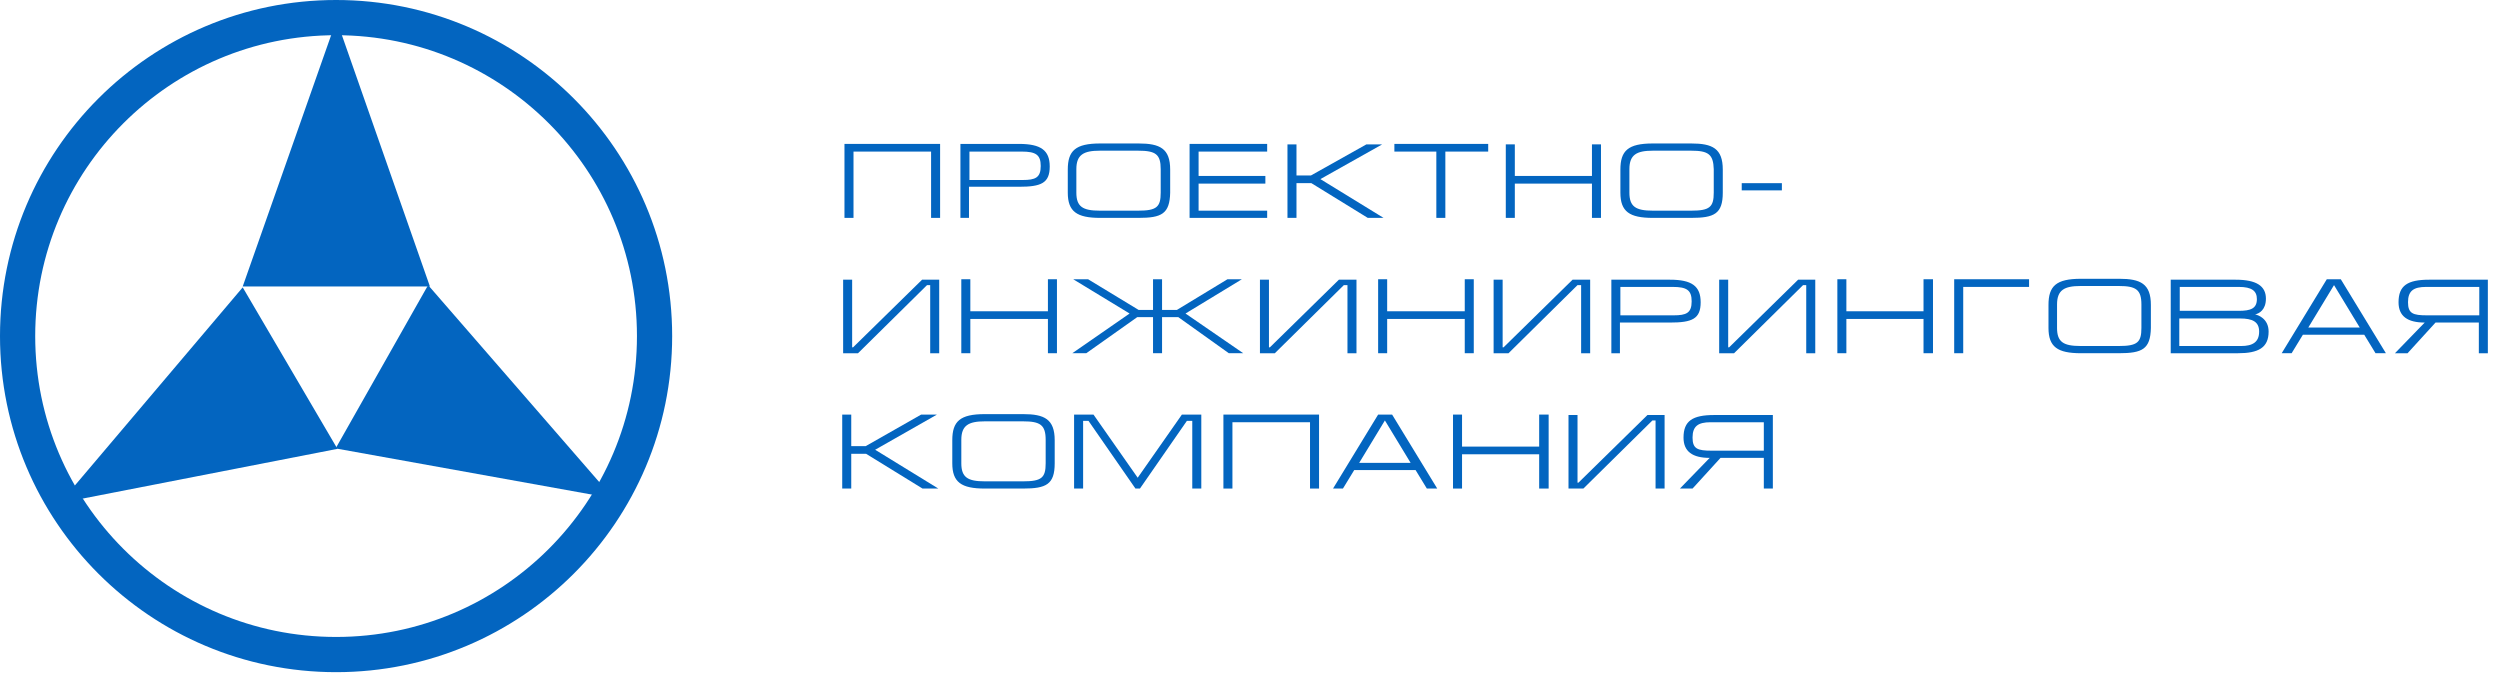
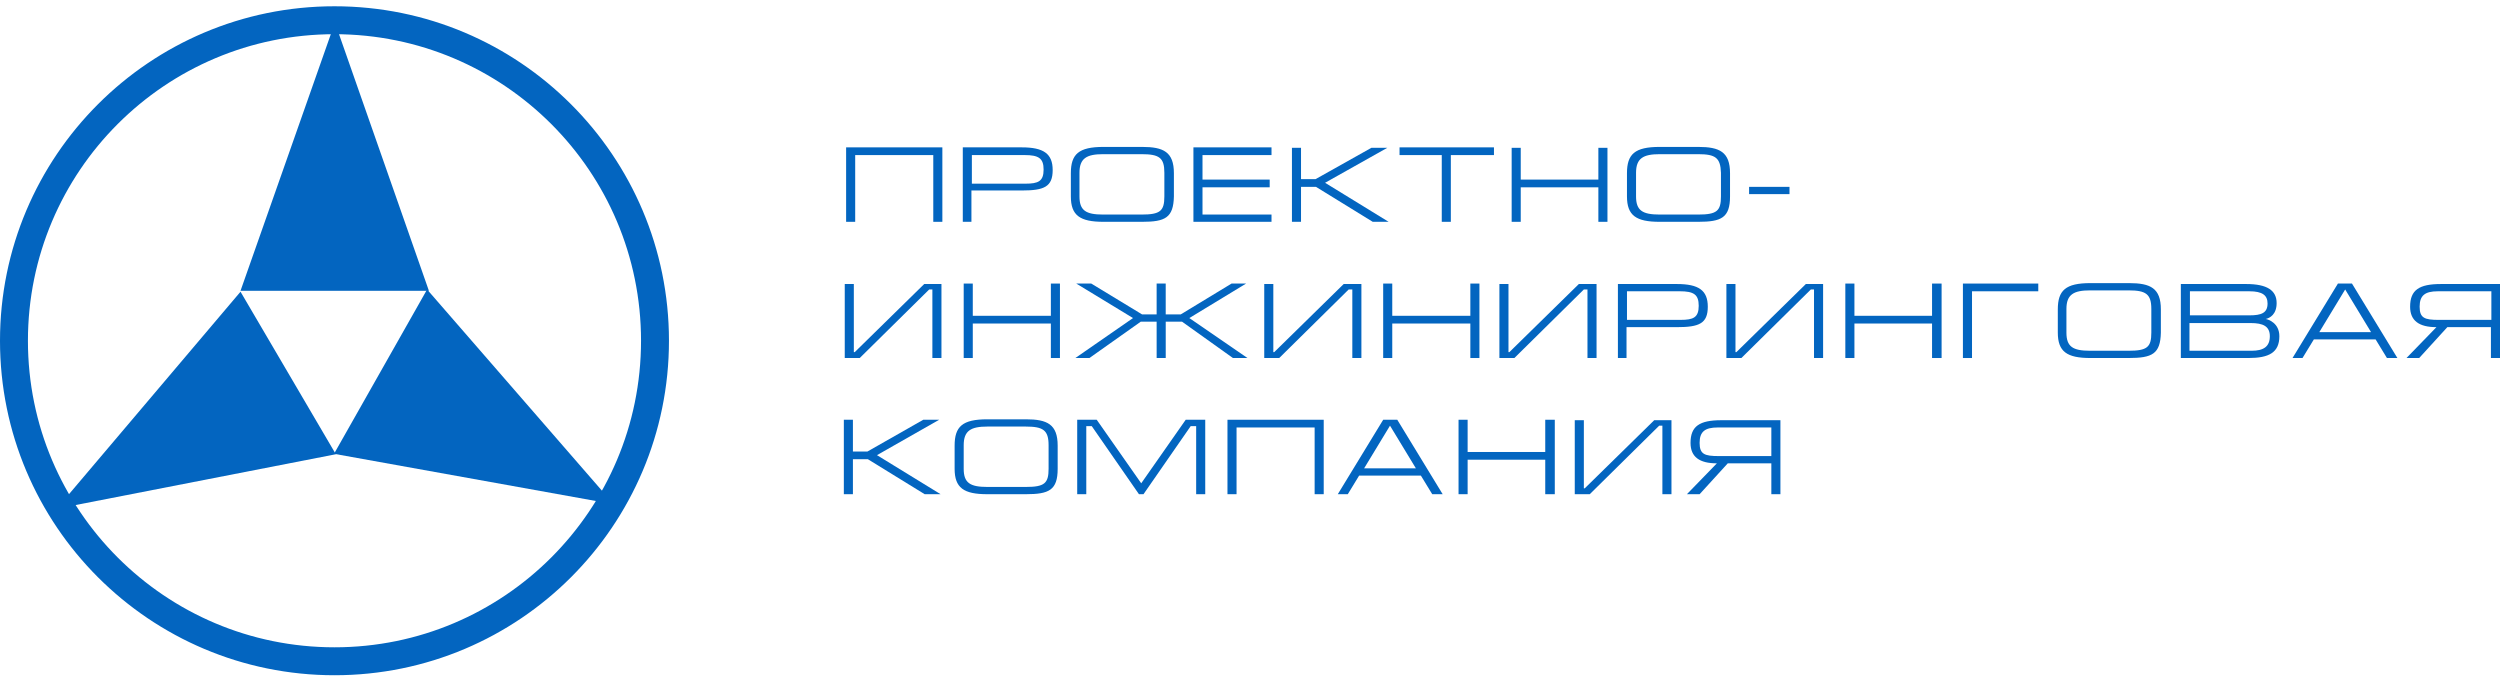
- <svg xmlns="http://www.w3.org/2000/svg" width="142" height="39" fill="none" viewBox="0 0 142 39">
-   <mask id="mask0" mask-type="alpha" maskUnits="userSpaceOnUse" x="0" y="0" width="142" height="39">
-     <path d="M53.398 8.174V12.376H52.886V8.61H48.479V12.376H47.966V8.174H53.398Z" fill="#4E6894" />
-     <path d="M55.064 12.376H54.552V8.174H57.883C59.113 8.174 59.625 8.533 59.625 9.455C59.625 10.403 59.138 10.608 57.883 10.608H55.039V12.376H55.064ZM55.064 10.224H58.088C58.805 10.224 59.113 10.096 59.113 9.43C59.113 8.789 58.831 8.61 58.036 8.61H55.064V10.224Z" fill="#4E6894" />
-     <path d="M64.673 12.376H62.495C61.162 12.376 60.65 12.018 60.65 10.942V9.635C60.65 8.559 61.086 8.149 62.495 8.149H64.673C65.877 8.149 66.466 8.431 66.466 9.635V10.942C66.441 12.146 65.979 12.376 64.673 12.376ZM64.647 8.559H62.469C61.547 8.559 61.137 8.789 61.137 9.609V10.942C61.137 11.736 61.495 11.966 62.469 11.966H64.647C65.698 11.966 65.928 11.761 65.928 10.942V9.609C65.928 8.764 65.646 8.559 64.647 8.559Z" fill="#4E6894" />
-     <path d="M67.568 8.174H71.975V8.61H68.08V9.994H71.873V10.429H68.08V11.966H71.975V12.376H67.568V8.174Z" fill="#4E6894" />
-     <path d="M73.64 12.376H73.128V8.2H73.64V9.968H74.46L77.612 8.2H78.509L74.998 10.173L78.586 12.376H77.689L74.486 10.403H73.64V12.376Z" fill="#4E6894" />
-     <path d="M84.53 8.174V8.61H82.096V12.376H81.584V8.61H79.201V8.174H84.53Z" fill="#4E6894" />
-     <path d="M86.042 12.376H85.529V8.2H86.042V9.994H90.423V8.2H90.936V12.376H90.423V10.429H86.042V12.376Z" fill="#4E6894" />
-     <path d="M96.06 12.376H93.882C92.55 12.376 92.038 12.018 92.038 10.942V9.635C92.038 8.559 92.473 8.149 93.882 8.149H96.06C97.265 8.149 97.854 8.431 97.854 9.635V10.942C97.854 12.146 97.367 12.376 96.06 12.376ZM96.06 8.559H93.882C92.96 8.559 92.55 8.789 92.55 9.609V10.942C92.55 11.736 92.909 11.966 93.882 11.966H96.06C97.111 11.966 97.341 11.761 97.341 10.942V9.609C97.316 8.764 97.034 8.559 96.06 8.559Z" fill="#4E6894" />
-     <path d="M101.211 10.404H98.93V10.813H101.211V10.404Z" fill="#4E6894" />
-     <path d="M48.402 19.73H48.453L52.374 15.887H53.347V20.064H52.835V16.194H52.656L48.735 20.064H47.89V15.887H48.402V19.73Z" fill="#4E6894" />
-     <path d="M55.115 20.063H54.602V15.861H55.115V17.68H59.522V15.861H60.035V20.063H59.522V18.116H55.115V20.063Z" fill="#4E6894" />
-     <path d="M65.492 18.013H64.595L61.7 20.063H60.906L64.16 17.808L60.957 15.861H61.803L64.672 17.603H65.492V15.861H66.005V17.603H66.85L69.72 15.861H70.54L67.337 17.808L70.617 20.063H69.797L66.927 18.013H66.005V20.063H65.492V18.013Z" fill="#4E6894" />
-     <path d="M72.077 19.73H72.129L76.049 15.887H77.048V20.064H76.536V16.194H76.331L72.41 20.064H71.565V15.887H72.077V19.73Z" fill="#4E6894" />
-     <path d="M78.791 20.063H78.278V15.861H78.791V17.68H83.198V15.861H83.71V20.063H83.198V18.116H78.791V20.063Z" fill="#4E6894" />
-     <path d="M85.35 19.73H85.401L89.321 15.887H90.321V20.064H89.808V16.194H89.603L85.683 20.064H84.837V15.887H85.35V19.73Z" fill="#4E6894" />
-     <path d="M92.037 20.064H91.525V15.887H94.856C96.086 15.887 96.598 16.246 96.598 17.168C96.598 18.116 96.111 18.321 94.856 18.321H92.012V20.064H92.037ZM92.037 17.911H95.061C95.778 17.911 96.086 17.783 96.086 17.117C96.086 16.476 95.804 16.297 95.01 16.297H92.037V17.911Z" fill="#4E6894" />
-     <path d="M98.161 19.73H98.213L102.133 15.887H103.107V20.064H102.594V16.194H102.415L98.495 20.064H97.649V15.887H98.161V19.73Z" fill="#4E6894" />
-     <path d="M104.874 20.063H104.362V15.861H104.874V17.68H109.256V15.861H109.794V20.063H109.256V18.116H104.874V20.063Z" fill="#4E6894" />
-     <path d="M115.251 15.861V16.297H111.511V20.063H110.998V15.861H115.251Z" fill="#4E6894" />
-     <path d="M120.351 20.063H118.198C116.866 20.063 116.354 19.704 116.354 18.628V17.322C116.354 16.245 116.789 15.835 118.198 15.835H120.376C121.581 15.835 122.17 16.117 122.17 17.322V18.628C122.144 19.833 121.683 20.063 120.351 20.063ZM120.351 16.245H118.173C117.25 16.245 116.84 16.476 116.84 17.296V18.628C116.84 19.423 117.199 19.653 118.173 19.653H120.351C121.401 19.653 121.632 19.448 121.632 18.628V17.296C121.632 16.45 121.324 16.245 120.351 16.245Z" fill="#4E6894" />
-     <path d="M123.297 15.887H126.987C128.166 15.887 128.704 16.246 128.704 16.963C128.704 17.604 128.319 17.809 128.089 17.86C128.243 17.886 128.857 18.09 128.857 18.834C128.857 19.756 128.268 20.064 127.115 20.064H123.297V15.887ZM123.81 17.655H127.166C127.833 17.655 128.191 17.527 128.191 16.989C128.191 16.527 127.909 16.297 127.166 16.297H123.81V17.655ZM123.81 19.654H127.294C127.961 19.654 128.319 19.423 128.319 18.834C128.319 18.27 127.935 18.09 127.243 18.09H123.784V19.654H123.81Z" fill="#4E6894" />
-     <path d="M129.6 20.063L132.162 15.861H132.957L135.519 20.063H134.93L134.289 19.013H130.804L130.164 20.063H129.6ZM134.033 18.603L132.572 16.194L131.112 18.603H134.033Z" fill="#4E6894" />
-     <path d="M138.338 18.321L136.749 20.064H136.032L137.723 18.321C136.749 18.321 136.237 17.962 136.237 17.168C136.237 16.22 136.749 15.887 137.979 15.887H141.31V20.064H140.798V18.321H138.338ZM140.823 16.297H137.8C137.082 16.297 136.775 16.527 136.775 17.168C136.775 17.809 137.057 17.911 137.851 17.911H140.823V16.297Z" fill="#4E6894" />
-     <path d="M48.351 27.75H47.838V23.548H48.351V25.341H49.171L52.322 23.548H53.219L49.709 25.546L53.296 27.75H52.399L49.196 25.777H48.351V27.75Z" fill="#4E6894" />
-     <path d="M58.113 27.75H55.935C54.603 27.75 54.09 27.391 54.09 26.315V25.008C54.09 23.932 54.526 23.522 55.935 23.522H58.113C59.317 23.522 59.907 23.804 59.907 25.008V26.315C59.907 27.519 59.42 27.75 58.113 27.75ZM58.113 23.932H55.935C55.013 23.932 54.603 24.163 54.603 24.983V26.315C54.603 27.109 54.962 27.34 55.935 27.34H58.113C59.164 27.34 59.394 27.135 59.394 26.315V24.983C59.394 24.137 59.087 23.932 58.113 23.932Z" fill="#4E6894" />
-     <path d="M62.11 23.548L64.621 27.135L67.132 23.548H68.234V27.75H67.721V23.907H67.414L64.749 27.75H64.493L61.828 23.907H61.521V27.75H61.008V23.548H62.11Z" fill="#4E6894" />
-     <path d="M74.922 23.548V27.75H74.409V23.983H70.002V27.75H69.49V23.548H74.922Z" fill="#4E6894" />
-     <path d="M75.716 27.75L78.278 23.548H79.072L81.635 27.75H81.045L80.405 26.699H76.92L76.279 27.75H75.716ZM80.123 26.29L78.662 23.881L77.202 26.29H80.123Z" fill="#4E6894" />
-     <path d="M83.044 27.75H82.531V23.548H83.044V25.367H87.425V23.548H87.963V27.75H87.425V25.803H83.044V27.75Z" fill="#4E6894" />
-     <path d="M89.603 27.417H89.654L93.575 23.573H94.549V27.75H94.036V23.881H93.857L89.936 27.75H89.091V23.573H89.603V27.417Z" fill="#4E6894" />
-     <path d="M97.725 26.008L96.137 27.75H95.419L97.111 26.008C96.137 26.008 95.624 25.649 95.624 24.855C95.624 23.907 96.137 23.573 97.367 23.573H100.698V27.75H100.185V26.008H97.725ZM100.185 23.983H97.162C96.444 23.983 96.137 24.214 96.137 24.855C96.137 25.495 96.419 25.598 97.213 25.598H100.185V23.983Z" fill="#4E6894" />
-     <path d="M3.409 28.57L19.167 25.495L13.786 16.322L3.409 28.57Z" fill="#4E6894" />
-     <path d="M34.847 28.314L24.317 16.194L19.064 25.47L34.847 28.314Z" fill="#4E6894" />
-     <path d="M19.115 1.128L13.786 16.271H24.419L19.115 1.128Z" fill="#4E6894" />
-     <path d="M19.09 37.179C29.08 37.179 37.179 29.08 37.179 19.09C37.179 9.099 29.08 1 19.09 1C9.099 1 1 9.099 1 19.09C1 29.08 9.099 37.179 19.09 37.179Z" stroke="#4E6894" stroke-width="2" />
-   </mask>
-   <g mask="url(#mask0)">
-     <rect x="-3" y="-6" width="147" height="47" fill="#0365C0" />
+ <svg xmlns="http://www.w3.org/2000/svg" fill="none" height="49" viewBox="0 0 179 49" width="179">
+   <g fill="#0365c0">
+     <path d="m67.473 10.551v5.331h-.65v-4.778h-5.591v4.778h-.65v-5.331z" />
+     <path d="m69.586 15.882h-.65v-5.331h4.226c1.56 0 2.21.455 2.21 1.625 0 1.203-.618 1.463-2.21 1.463h-3.608v2.243zm0-2.731h3.836c.91 0 1.3-.163 1.3-1.008 0-.813-.357-1.04-1.365-1.04h-3.771z" />
+     <path d="m81.776 15.882h-2.763c-1.69 0-2.34-.455-2.34-1.82v-1.658c0-1.365.553-1.885 2.34-1.885h2.763c1.528 0 2.275.358 2.275 1.885v1.658c-.033 1.528-.618 1.82-2.275 1.82zm-.033-4.843h-2.763c-1.17 0-1.69.292-1.69 1.333v1.69c0 1.008.455 1.3 1.69 1.3h2.763c1.333 0 1.625-.26 1.625-1.3v-1.69c0-1.073-.358-1.333-1.625-1.333z" />
+     <path d="m85.449 10.551h5.591v.553h-4.941v1.755h4.811v.552h-4.811v1.95h4.941v.52h-5.591z" />
+     <path d="m93.153 15.882h-.65v-5.298h.65v2.243h1.04l3.998-2.243h1.138l-4.453 2.503 4.551 2.796h-1.138l-4.063-2.503h-1.073z" />
+     <path d="m106.968 10.551v.553h-3.088v4.778h-.65v-4.778h-3.023v-.553z" />
+     <path d="m108.885 15.882h-.65v-5.298h.65v2.275h5.558v-2.275h.651v5.298h-.651v-2.47h-5.558z" />
+     <path d="m121.595 15.882h-2.763c-1.691 0-2.341-.455-2.341-1.82v-1.658c0-1.365.553-1.885 2.341-1.885h2.763c1.527 0 2.275.358 2.275 1.885v1.658c0 1.528-.618 1.82-2.275 1.82zm0-4.843h-2.763c-1.171 0-1.691.292-1.691 1.333v1.69c0 1.008.455 1.3 1.691 1.3h2.763c1.332 0 1.625-.26 1.625-1.3v-1.69c-.033-1.073-.39-1.333-1.625-1.333z" />
+     <path d="m128.128 13.379h-2.893v.52h2.893z" />
+     <path d="m61.135 25.212h.065l4.973-4.876h1.235v5.298h-.65v-4.908h-.228l-4.973 4.908h-1.073v-5.298h.65z" />
+     <path d="m69.651 25.634h-.65v-5.331h.65v2.308h5.591v-2.308h.65v5.331h-.65v-2.47h-5.591z" />
+     <path d="m82.815 23.033h-1.138l-3.673 2.6h-1.008l4.128-2.86-4.063-2.47h1.073l3.641 2.21h1.04v-2.21h.65v2.21h1.073l3.641-2.21h1.04l-4.063 2.47 4.161 2.86h-1.04l-3.641-2.6h-1.17v2.6h-.65z" />
+     <path d="m91.17 25.212h.065l4.973-4.876h1.268v5.298h-.65v-4.908h-.26l-4.973 4.908h-1.073v-5.298h.65z" />
+     <path d="m99.686 25.634h-.65v-5.331h.65v2.308h5.591v-2.308h.65v5.331h-.65v-2.47h-5.591z" />
+     <path d="m108.007 25.212h.065l4.973-4.876h1.268v5.298h-.65v-4.908h-.26l-4.973 4.908h-1.073v-5.298h.65z" />
+     <path d="m116.492 25.634h-.65v-5.298h4.226c1.56 0 2.21.455 2.21 1.625 0 1.203-.618 1.463-2.21 1.463h-3.609v2.21zm0-2.731h3.836c.91 0 1.3-.163 1.3-1.008 0-.813-.358-1.04-1.365-1.04h-3.771z" />
+     <path d="m124.26 25.212h.065l4.973-4.876h1.236v5.298h-.651v-4.908h-.227l-4.973 4.908h-1.073v-5.298h.65z" />
+     <path d="m132.777 25.634h-.651v-5.331h.651v2.308h5.558v-2.308h.683v5.331h-.683v-2.47h-5.558z" />
+     <path d="m145.941 20.303v.553h-4.745v4.778h-.651v-5.331z" />
+     <path d="m152.41 25.634h-2.731c-1.69 0-2.34-.455-2.34-1.82v-1.658c0-1.365.552-1.885 2.34-1.885h2.763c1.528 0 2.276.358 2.276 1.885v1.658c-.033 1.528-.618 1.82-2.308 1.82zm0-4.843h-2.763c-1.17 0-1.691.292-1.691 1.333v1.69c0 1.008.456 1.3 1.691 1.3h2.763c1.332 0 1.625-.26 1.625-1.3v-1.69c0-1.073-.39-1.333-1.625-1.333z" />
+     <path d="m156.148 20.336h4.681c1.495 0 2.178.455 2.178 1.365 0 .813-.488 1.073-.78 1.138.195.033.975.293.975 1.235 0 1.17-.748 1.56-2.21 1.56h-4.844zm.651 2.243h4.258c.845 0 1.3-.163 1.3-.845 0-.585-.358-.878-1.3-.878h-4.258zm0 2.535h4.42c.845 0 1.301-.292 1.301-1.04 0-.715-.488-.943-1.366-.943h-4.388v1.983z" />
+     <path d="m164.144 25.634 3.251-5.331h1.007l3.251 5.331h-.748l-.812-1.333h-4.421l-.813 1.333zm5.623-1.853-1.852-3.055-1.853 3.055z" />
+     <path d="m175.229 23.424-2.015 2.21h-.91l2.145-2.21c-1.235 0-1.885-.455-1.885-1.463 0-1.203.65-1.625 2.21-1.625h4.226v5.298h-.65v-2.21zm3.153-2.568h-3.835c-.911 0-1.301.292-1.301 1.105 0 .813.358.943 1.366.943h3.77z" />
+     <path d="m61.069 35.385h-.65v-5.331h.65v2.275h1.04l3.998-2.275h1.138l-4.453 2.535 4.551 2.795h-1.138l-4.063-2.503h-1.073z" />
+     <path d="m73.454 35.385h-2.763c-1.69 0-2.34-.455-2.34-1.82v-1.658c0-1.365.553-1.885 2.34-1.885h2.763c1.528 0 2.275.357 2.275 1.885v1.658c0 1.528-.618 1.82-2.275 1.82zm0-4.843h-2.763c-1.17 0-1.69.292-1.69 1.333v1.69c0 1.008.455 1.3 1.69 1.3h2.763c1.333 0 1.625-.26 1.625-1.3v-1.69c0-1.073-.39-1.333-1.625-1.333z" />
+     <path d="m78.525 30.054 3.186 4.551 3.186-4.551h1.398v5.331h-.65v-4.876h-.39l-3.381 4.876h-.325l-3.381-4.876h-.39v4.876h-.65v-5.331z" />
+     <path d="m94.778 30.054v5.331h-.65v-4.778h-5.591v4.778h-.65v-5.331z" />
+     <path d="m95.786 35.385 3.251-5.331h1.008l3.25 5.331h-.747l-.813-1.333h-4.421l-.813 1.333zm5.591-1.853-1.853-3.055-1.853 3.055z" />
+     <path d="m105.082 35.385h-.65v-5.331h.65v2.308h5.558v-2.308h.683v5.331h-.683v-2.47h-5.558z" />
+     <path d="m113.404 34.963h.065l4.973-4.876h1.235v5.298h-.65v-4.908h-.228l-4.973 4.908h-1.073v-5.298h.651z" />
+     <path d="m123.708 33.175-2.016 2.21h-.91l2.146-2.21c-1.236 0-1.886-.455-1.886-1.463 0-1.203.65-1.625 2.211-1.625h4.225v5.298h-.65v-2.21zm3.12-2.568h-3.835c-.911 0-1.301.293-1.301 1.105 0 .813.358.943 1.366.943h3.77z" />
+     <path d="m4.056 36.425 19.991-3.901-6.826-11.637z" />
+     <path d="m43.94 36.101-13.36-15.375-6.664 11.767z" />
+     <path d="m23.981 1.612-6.761 19.211h13.49z" />
  </g>
+   <path d="m23.949 47.347c12.674 0 22.949-10.274 22.949-22.949 0-12.674-10.275-22.949-22.949-22.949s-22.949 10.275-22.949 22.949c0 12.674 10.275 22.949 22.949 22.949z" stroke="#0365c0" stroke-width="2" />
</svg>
